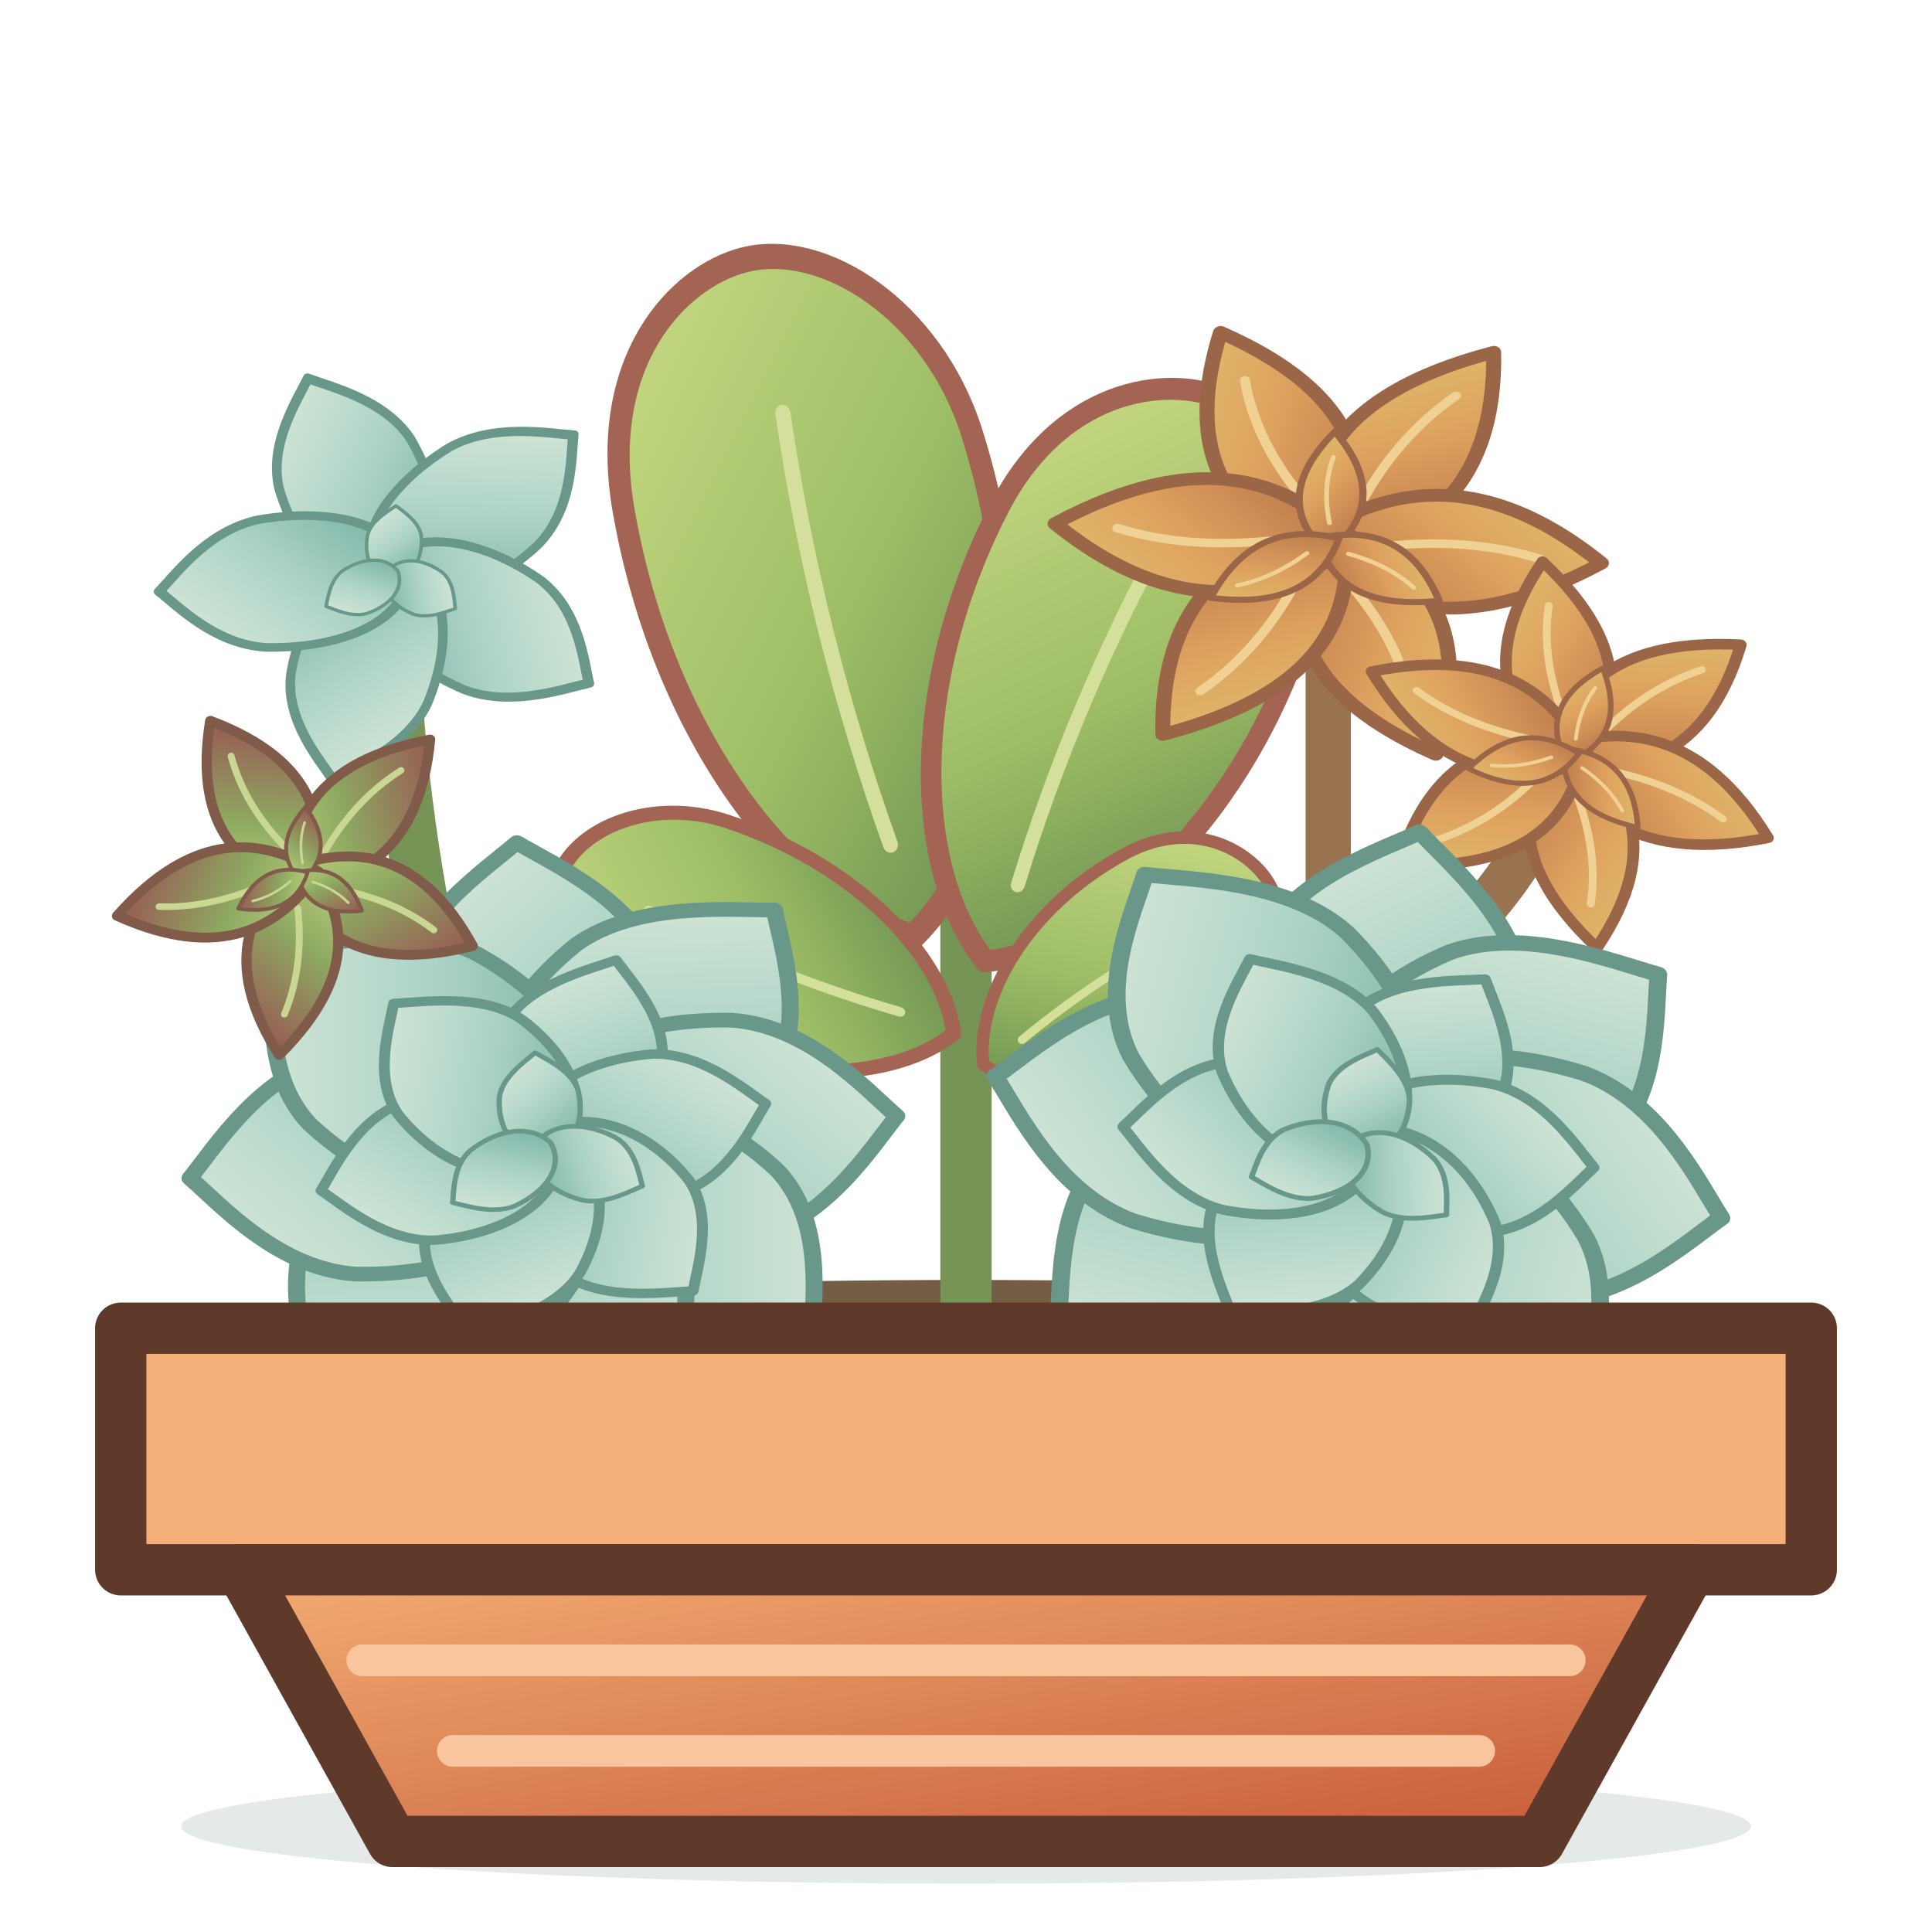
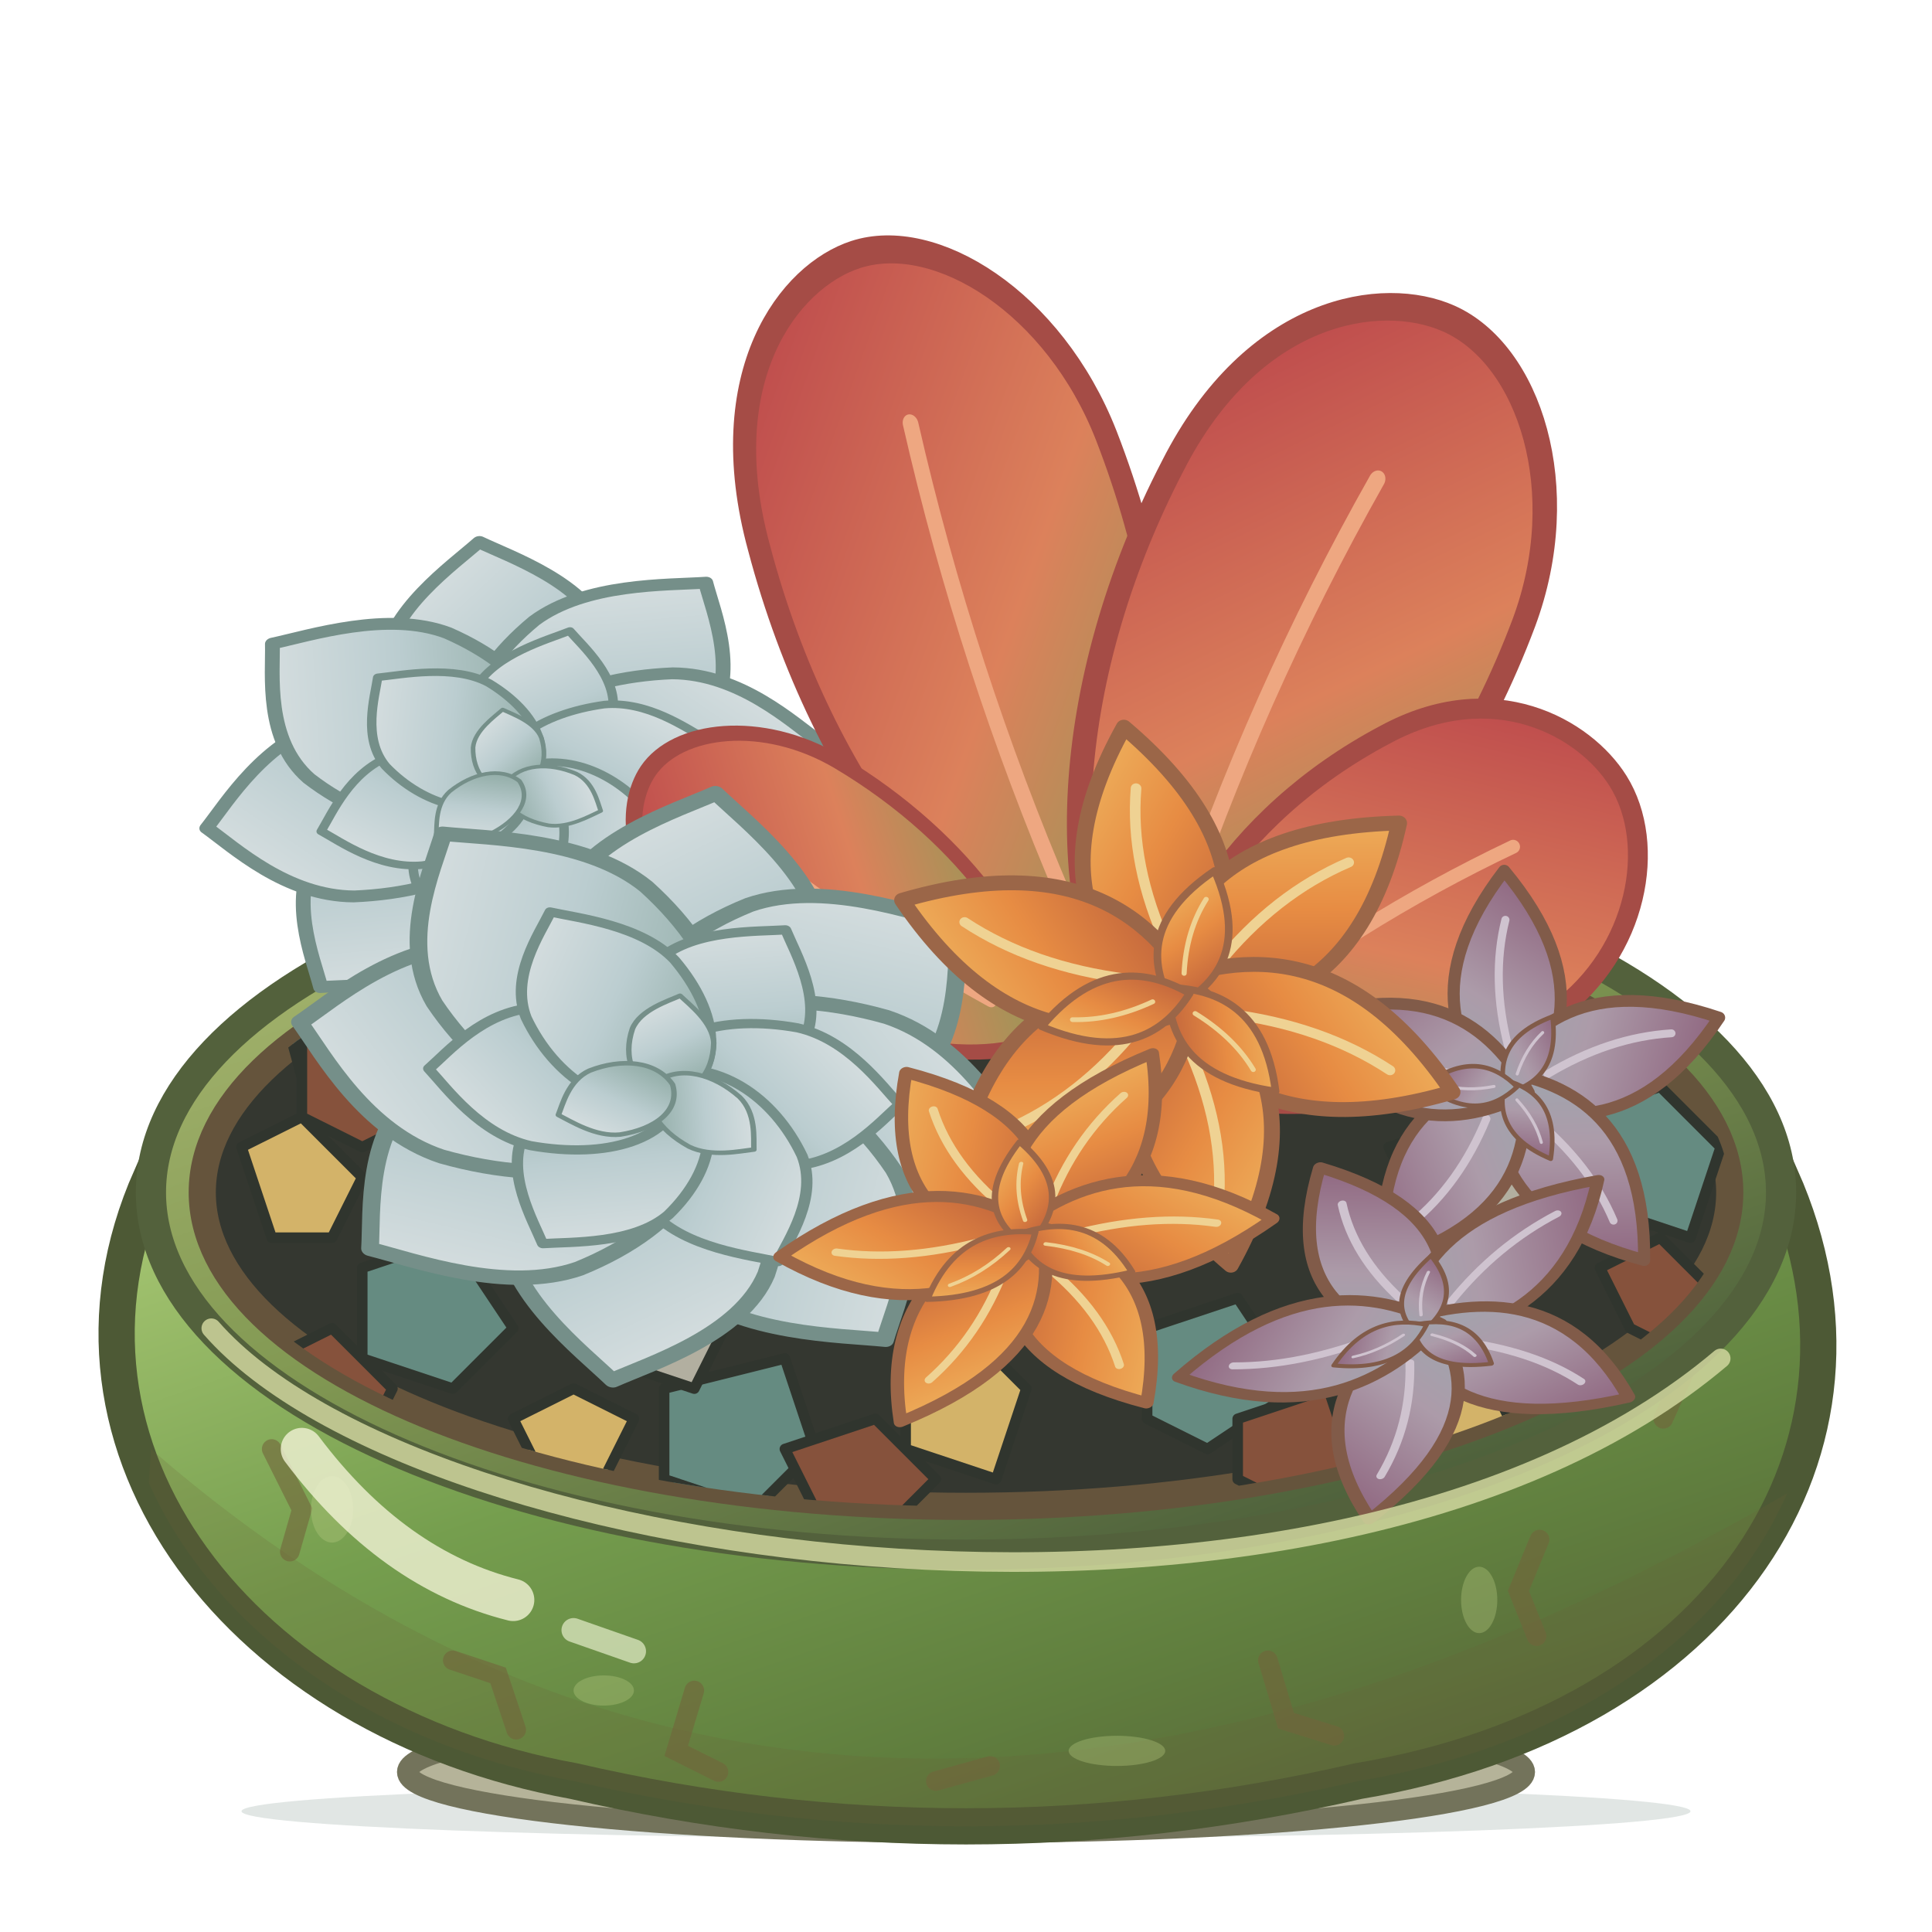
<svg xmlns="http://www.w3.org/2000/svg" viewBox="0 0 64 64" role="img" aria-labelledby="tiny-mixed-succulent-planter-title tiny-mixed-succulent-planter-description" data-plant-slug="tiny-mixed-succulent-planter" focusable="false">
  <defs>
    <linearGradient id="mixed-pot" x1="0" x2="0.9" y1="0" y2="1">
-       <stop offset="0" stop-color="#f3ad73" />
-       <stop offset="1" stop-color="#c75d3a" />
+       <stop offset="0" stop-color="#aac975" />
+       <stop offset="0.4" stop-color="#759e4e" />
+       <stop offset="0.72" stop-color="#607e3e" />
+       <stop offset="1" stop-color="#555a37" />
    </linearGradient>
+     <linearGradient id="mixed-pot-rim" x1="0" x2="0.8" y1="0" y2="1">
+       <stop offset="0" stop-color="#afbc76" />
+       <stop offset="0.5" stop-color="#829953" />
+       <stop offset="1" stop-color="#465838" />
+     </linearGradient>
+     <clipPath id="mixed-pot-surface">
+       <path d="M5 39C1 48 8 57 19 59Q32 62 45 59C57 57 63 48 59 39Z" />
+     </clipPath>
+     <clipPath id="mixed-grit-surface">
+       <ellipse cx="32" cy="39.5" rx="25.3" ry="10.4" />
+     </clipPath>
    <linearGradient id="mixednew-rosette-color" x1="0.2" y1="0" x2="0.8" y2="1">
-       <stop offset="0" stop-color="#d8e8d9" />
-       <stop offset="0.5" stop-color="#afd5c8" />
-       <stop offset="1" stop-color="#79b3a5" />
+       <stop offset="0" stop-color="#dce2e3" />
+       <stop offset="0.5" stop-color="#bbcdd0" />
+       <stop offset="1" stop-color="#8ca8a1" />
    </linearGradient>
    <g id="mixednew-rosette-leaf">
-       <path d="M0 1C-3.5 0.5-5-3-4.5-7-4-9.7-1.2-11.5 0-12.5 1.2-11.5 4-9.7 4.5-7 5-3 3.5 0.5 0 1Z" fill="url(#mixednew-rosette-color)" stroke="#69978a" stroke-width="0.6" stroke-linejoin="round" />
+       <path d="M0 1C-3.5 0.5-5-3-4.5-7-4-9.7-1.2-11.5 0-12.5 1.2-11.5 4-9.7 4.5-7 5-3 3.5 0.5 0 1Z" fill="url(#mixednew-rosette-color)" stroke="#758f89" stroke-width="0.6" stroke-linejoin="round" />
    </g>
    <linearGradient id="mixednew-copper-color" x1="0.2" y1="0" x2="0.75" y2="1">
-       <stop offset="0" stop-color="#e1bd6e" />
-       <stop offset="0.48" stop-color="#dda05e" />
-       <stop offset="1" stop-color="#bb764a" />
+       <stop offset="0" stop-color="#efb660" />
+       <stop offset="0.48" stop-color="#e78c43" />
+       <stop offset="1" stop-color="#bd603b" />
    </linearGradient>
    <g id="mixednew-copper-leaf">
      <path d="M0 1C-2.8-1.8-4.2-5.6 0-11 4.2-5.6 2.8-1.8 0 1Z" fill="url(#mixednew-copper-color)" stroke="#9b6648" stroke-width="0.6" stroke-linejoin="round" />
      <path d="M0-2Q-0.8-5.5 0-8.5" fill="none" stroke="#efd293" stroke-width="0.4" stroke-linecap="round" />
    </g>
    <linearGradient id="mixednew-russet-color" x1="0.35" y1="1" x2="0.65" y2="0">
-       <stop offset="0" stop-color="#b9cf7d" />
-       <stop offset="0.4" stop-color="#8ea961" />
-       <stop offset="1" stop-color="#985554" />
+       <stop offset="0" stop-color="#9ea6ae" />
+       <stop offset="0.4" stop-color="#ac9ba9" />
+       <stop offset="1" stop-color="#8e647e" />
    </linearGradient>
    <g id="mixednew-russet-leaf">
      <path d="M0 1C-2.8-1.8-4.2-5.6 0-11 4.2-5.6 2.8-1.8 0 1Z" fill="url(#mixednew-russet-color)" stroke="#815b49" stroke-width="0.6" stroke-linejoin="round" />
-       <path d="M0-2Q-0.8-5.5 0-8.5" fill="none" stroke="#c8d791" stroke-width="0.4" stroke-linecap="round" />
+       <path d="M0-2Q-0.8-5.5 0-8.5" fill="none" stroke="#cfc3cf" stroke-width="0.4" stroke-linecap="round" />
    </g>
    <linearGradient id="mixednew-paddle" x1="0.2" y1="0" x2="0.8" y2="1">
-       <stop offset="0" stop-color="#c5d881" />
-       <stop offset="0.55" stop-color="#9cbd65" />
-       <stop offset="1" stop-color="#678b4f" />
+       <stop offset="0" stop-color="#bc484c" />
+       <stop offset="0.55" stop-color="#dc815b" />
+       <stop offset="1" stop-color="#829e55" />
    </linearGradient>
    <g id="mixednew-paddle-leaf">
-       <path d="M0 1C-4-1-7-7-6.5-14-6.2-19-2.5-21 0-21 3-21 6.2-18 6.5-14 7-7 4-1 0 1Z" fill="url(#mixednew-paddle)" stroke="#a46454" stroke-width="0.8" stroke-linejoin="round" />
-       <path d="M0-2Q-0.8-9 0-16" fill="none" stroke="#d5df9c" stroke-width="0.55" stroke-linecap="round" />
+       <path d="M0 1C-4-1-7-7-6.5-14-6.2-19-2.5-21 0-21 3-21 6.2-18 6.5-14 7-7 4-1 0 1Z" fill="url(#mixednew-paddle)" stroke="#a54c46" stroke-width="0.8" stroke-linejoin="round" />
+       <path d="M0-2Q-0.8-9 0-16" fill="none" stroke="#eea781" stroke-width="0.55" stroke-linecap="round" />
    </g>
    <g id="tiny-mixed-succulent-planter-detail-1">
      <use href="#mixednew-rosette-leaf" transform="rotate(0)" />
      <use href="#mixednew-rosette-leaf" transform="rotate(45)" />
      <use href="#mixednew-rosette-leaf" transform="rotate(90)" />
      <use href="#mixednew-rosette-leaf" transform="rotate(135)" />
      <use href="#mixednew-rosette-leaf" transform="rotate(180)" />
      <use href="#mixednew-rosette-leaf" transform="rotate(225)" />
      <use href="#mixednew-rosette-leaf" transform="rotate(270)" />
      <use href="#mixednew-rosette-leaf" transform="rotate(315)" />
      <use href="#mixednew-rosette-leaf" transform="rotate(23) scale(0.64)" />
      <use href="#mixednew-rosette-leaf" transform="rotate(83) scale(0.64)" />
      <use href="#mixednew-rosette-leaf" transform="rotate(143) scale(0.64)" />
      <use href="#mixednew-rosette-leaf" transform="rotate(203) scale(0.64)" />
      <use href="#mixednew-rosette-leaf" transform="rotate(263) scale(0.64)" />
      <use href="#mixednew-rosette-leaf" transform="rotate(323) scale(0.64)" />
      <use href="#mixednew-rosette-leaf" transform="rotate(0) scale(0.31)" />
      <use href="#mixednew-rosette-leaf" transform="rotate(120) scale(0.31)" />
      <use href="#mixednew-rosette-leaf" transform="rotate(240) scale(0.31)" />
    </g>
    <g id="mixednew-copper-shoot">
      <use href="#mixednew-copper-leaf" transform="rotate(-18)" />
      <use href="#mixednew-copper-leaf" transform="rotate(42)" />
      <use href="#mixednew-copper-leaf" transform="rotate(102)" />
      <use href="#mixednew-copper-leaf" transform="rotate(162)" />
      <use href="#mixednew-copper-leaf" transform="rotate(222)" />
      <use href="#mixednew-copper-leaf" transform="rotate(282)" />
      <use href="#mixednew-copper-leaf" transform="rotate(8) scale(0.48)" />
      <use href="#mixednew-copper-leaf" transform="rotate(128) scale(0.48)" />
      <use href="#mixednew-copper-leaf" transform="rotate(248) scale(0.48)" />
    </g>
    <g id="mixednew-russet-shoot">
      <use href="#mixednew-russet-leaf" transform="rotate(-12)" />
      <use href="#mixednew-russet-leaf" transform="rotate(60)" />
      <use href="#mixednew-russet-leaf" transform="rotate(132)" />
      <use href="#mixednew-russet-leaf" transform="rotate(204)" />
      <use href="#mixednew-russet-leaf" transform="rotate(276)" />
      <use href="#mixednew-russet-leaf" transform="rotate(20) scale(0.38)" />
      <use href="#mixednew-russet-leaf" transform="rotate(140) scale(0.38)" />
      <use href="#mixednew-russet-leaf" transform="rotate(260) scale(0.38)" />
    </g>
-     <g id="mixednew-open-rosette">
-       <use href="#mixednew-rosette-leaf" transform="rotate(-14) scale(0.84 1)" />
-       <use href="#mixednew-rosette-leaf" transform="rotate(58) scale(0.84 1)" />
-       <use href="#mixednew-rosette-leaf" transform="rotate(130) scale(0.84 1)" />
-       <use href="#mixednew-rosette-leaf" transform="rotate(202) scale(0.84 1)" />
-       <use href="#mixednew-rosette-leaf" transform="rotate(274) scale(0.84 1)" />
-       <use href="#mixednew-rosette-leaf" transform="rotate(10) scale(0.32)" />
-       <use href="#mixednew-rosette-leaf" transform="rotate(130) scale(0.32)" />
-       <use href="#mixednew-rosette-leaf" transform="rotate(250) scale(0.32)" />
+   </defs>
+   <ellipse cx="32" cy="60" rx="24" ry="0.9" fill="#244b3b" opacity="0.14" />
+   <ellipse cx="32" cy="58.7" rx="18.5" ry="2" fill="#b5b399" stroke="#73735b" stroke-width="0.7" />
+   <path d="M5 39C1 48 8 57 19 59Q32 62 45 59C57 57 63 48 59 39Z" fill="url(#mixed-pot)" stroke="#4d5935" stroke-width="1.2" />
+   <g clip-path="url(#mixed-pot-surface)">
+     <path d="M5 48Q28 68 60 49L60 64H4Z" fill="#695d36" opacity="0.19" />
+     <g fill="none" stroke="#72643b" stroke-width="0.65" stroke-linecap="round" opacity="0.6">
+       <path d="m9 48 1 2-0.4 1.4M15 55l1.5 0.5 0.6 1.8M23 56l-0.6 2 1.4 0.7M31 59l1.8-0.5M42 55l0.6 2 1.6 0.5M51 51l-0.7 1.7 0.6 1.5M56 45l-0.9 2" />
    </g>
-   </defs>
-   <ellipse cx="32" cy="60.5" rx="26" ry="1.9" fill="#244b3b" opacity="0.12" />
-   <ellipse cx="32" cy="44.5" rx="26" ry="2.1" fill="#745c45" />
-   <path d="M44 45C44 35 44 26 44 18M44 34Q50 31 52 25M17 44Q12 36 10 29" fill="none" stroke="#99734f" stroke-width="1.5" stroke-linecap="round" />
-   <path d="M32 45V28M18 44Q13 31 13 19" fill="none" stroke="#779457" stroke-width="1.7" stroke-linecap="round" />
-   <use href="#mixednew-open-rosette" transform="translate(13 19) rotate(-8) scale(0.62 0.56)" />
-   <use href="#mixednew-paddle-leaf" transform="translate(30 30) rotate(-14) scale(0.91 1.05)" />
-   <use href="#mixednew-paddle-leaf" transform="translate(33 31) rotate(23) scale(0.84 0.92)" />
-   <use href="#mixednew-copper-shoot" transform="translate(44 18) rotate(-6) scale(0.83 0.7)" />
-   <use href="#mixednew-copper-shoot" transform="translate(52 25) rotate(12) scale(0.65 0.58)" />
-   <use href="#mixednew-paddle-leaf" transform="translate(31 34) rotate(-68) scale(0.57 0.64)" />
-   <use href="#mixednew-paddle-leaf" transform="translate(33 35) rotate(57) scale(0.51 0.51)" />
-   <use href="#tiny-mixed-succulent-planter-detail-1" transform="translate(18 38) rotate(-5) scale(0.94 0.81)" />
-   <use href="#tiny-mixed-succulent-planter-detail-1" transform="translate(45 38) rotate(11) scale(0.98 0.85)" />
-   <use href="#mixednew-russet-shoot" transform="translate(10 29) rotate(-18) scale(0.57 0.54)" />
-   <path d="M4 44h56v8H4z" fill="#f4b078" stroke="#5f3a2a" stroke-linejoin="round" stroke-width="1.7" />
-   <path d="m8 52 5 9h38l5-9Z" fill="url(#mixed-pot)" stroke="#5f3a2a" stroke-linejoin="round" stroke-width="1.7" />
-   <path d="M12 55h40M15 58h34" fill="none" stroke="#f8c59d" stroke-width="1.05" stroke-linecap="round" />
+     <g fill="#b6ca81" opacity="0.35">
+       <ellipse cx="11" cy="50" rx="0.7" ry="1.1" />
+       <ellipse cx="20" cy="56" rx="1" ry="0.5" />
+       <ellipse cx="37" cy="58" rx="1.6" ry="0.5" />
+       <ellipse cx="49" cy="53" rx="0.6" ry="1.1" />
+     </g>
+     <path d="M10 48Q13 52 17 53" fill="none" stroke="#f1f3d5" stroke-width="1.4" stroke-linecap="round" opacity="0.8" />
+     <path d="M19 54l2 0.7" fill="none" stroke="#eef4d4" stroke-width="0.8" stroke-linecap="round" opacity="0.65" />
+   </g>
+   <ellipse cx="32" cy="39.5" rx="27" ry="12" fill="url(#mixed-pot-rim)" stroke="#53613c" stroke-width="1" />
+   <ellipse cx="32" cy="39.5" rx="25.3" ry="10.4" fill="#343730" stroke="#65543c" stroke-width="0.9" />
+   <g clip-path="url(#mixed-grit-surface)" stroke="#30352e" stroke-width="0.35" stroke-linejoin="round">
+     <path d="m9 32 3-1 2 2-1 3-3-0.3Zm12-2 3-1 2 2-1 2-3 0Zm21 0 3-1 2 3-2 1-2-1ZM12 42l3-1 2 3-2 2-3-1Zm10 4 4-1 1 3-2 2-3-1Zm16-2 3-1 2 3-3 2-2-1Zm14-7 3-1 2 2-1 3-3-1Z" fill="#658b81" />
+     <path d="m15 30 2-1 2 2-1 2-2-0.3Zm17-1 3 0 1 2-2 2-2-1ZM8 38l2-1 2 2-1 2-2 0Zm9 9 2-1 2 1-1 2-2 0Zm13-2 2-1 2 2-1 3-3-1Zm16 1 3-1 1 2-1 2-3-1Zm7-14 2-1 2 2-1 2-2-1Z" fill="#d3b369" />
+     <path d="m10 34 3 0 1 3-2 1-2-1Zm16-4 3-1 1 3-2 1-2-1Zm11 0 2-1 2 3-1 1-3-1Zm13 3 3-1 1 3-2 1-2-1ZM9 45l2-1 2 2-1 2-3-1Zm17 3 3-1 2 2-2 2-2-1Zm15-1 3-1 1 3-2 1-2-1Zm12-5 2-1 2 2-1 2-2-1Z" fill="#86523c" />
+     <path d="m16 35 3-1 2 2-1 2-3 0Zm16 4 3-1 2 2-1 3-3-1Zm-12 4 3-1 1 2-1 2-3-1Zm26-5 3-1 2 3-2 1-2-1Z" fill="#b2afa0" />
+   </g>
+   <use href="#tiny-mixed-succulent-planter-detail-1" transform="translate(17 26) rotate(-8) scale(0.82 0.65)" />
+   <use href="#mixednew-paddle-leaf" transform="translate(36 32) rotate(-18) scale(0.93 1.18)" />
+   <use href="#mixednew-paddle-leaf" transform="translate(38 33) rotate(24) scale(0.98 1.17)" />
+   <use href="#mixednew-paddle-leaf" transform="translate(39 35) rotate(58) scale(0.83 0.82)" />
+   <use href="#mixednew-paddle-leaf" transform="translate(34 34) rotate(-56) scale(0.58 0.72)" />
+   <use href="#tiny-mixed-succulent-planter-detail-1" transform="translate(22 36) rotate(10) scale(0.98 0.79)" />
+   <use href="#mixednew-russet-shoot" transform="translate(50 36) rotate(11) scale(0.67 0.65)" />
+   <use href="#mixednew-russet-shoot" transform="translate(47 44) rotate(-16) scale(0.74 0.56)" />
+   <use href="#mixednew-copper-shoot" transform="translate(39 33) rotate(8) scale(0.88 0.82)" />
+   <use href="#mixednew-copper-shoot" transform="translate(34 41) rotate(-14) scale(0.75 0.6)" />
+   <path d="M7 44C14 52 44 56 57 45" fill="none" stroke="#d0d69d" stroke-width="0.65" stroke-linecap="round" opacity="0.85" />
</svg>
